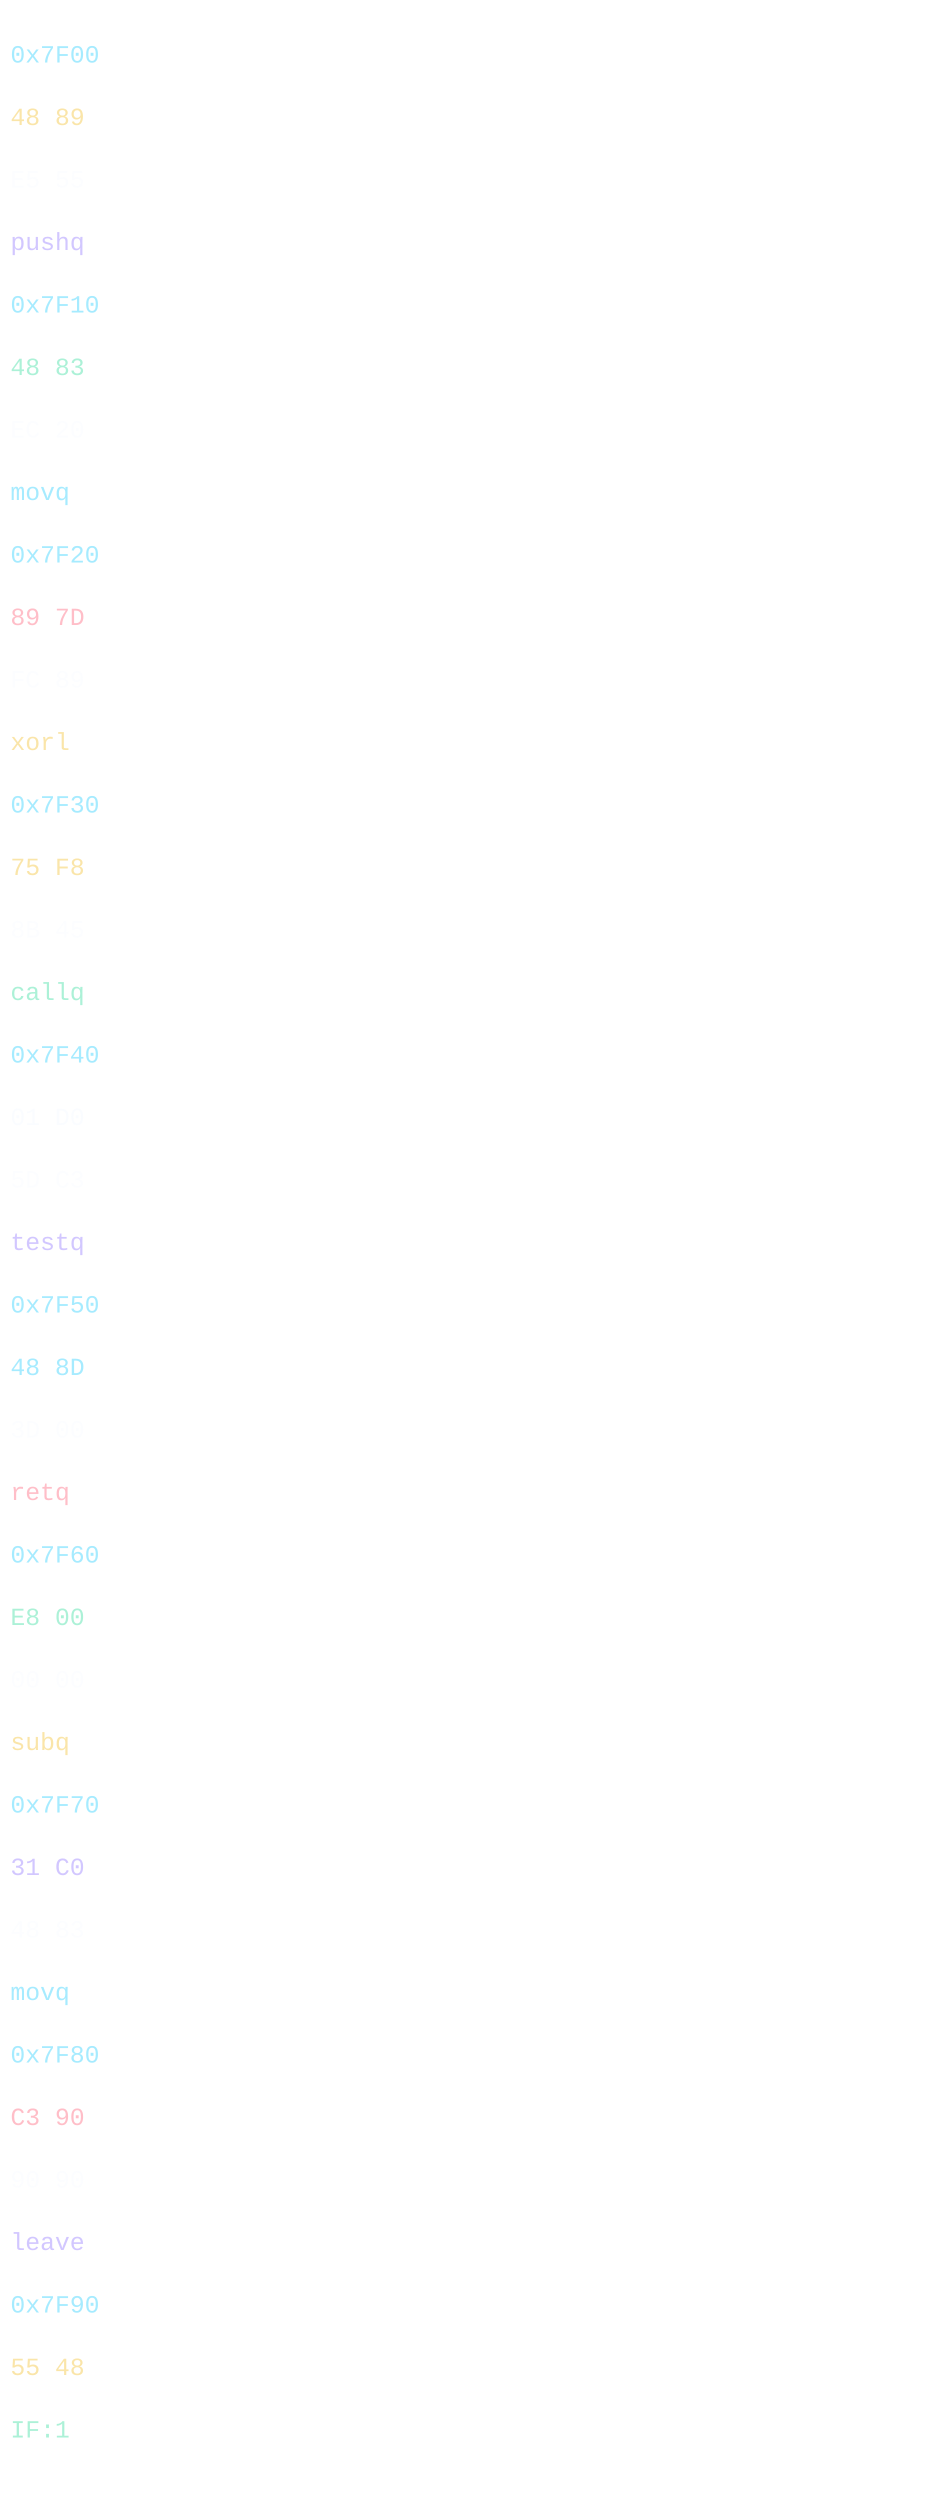
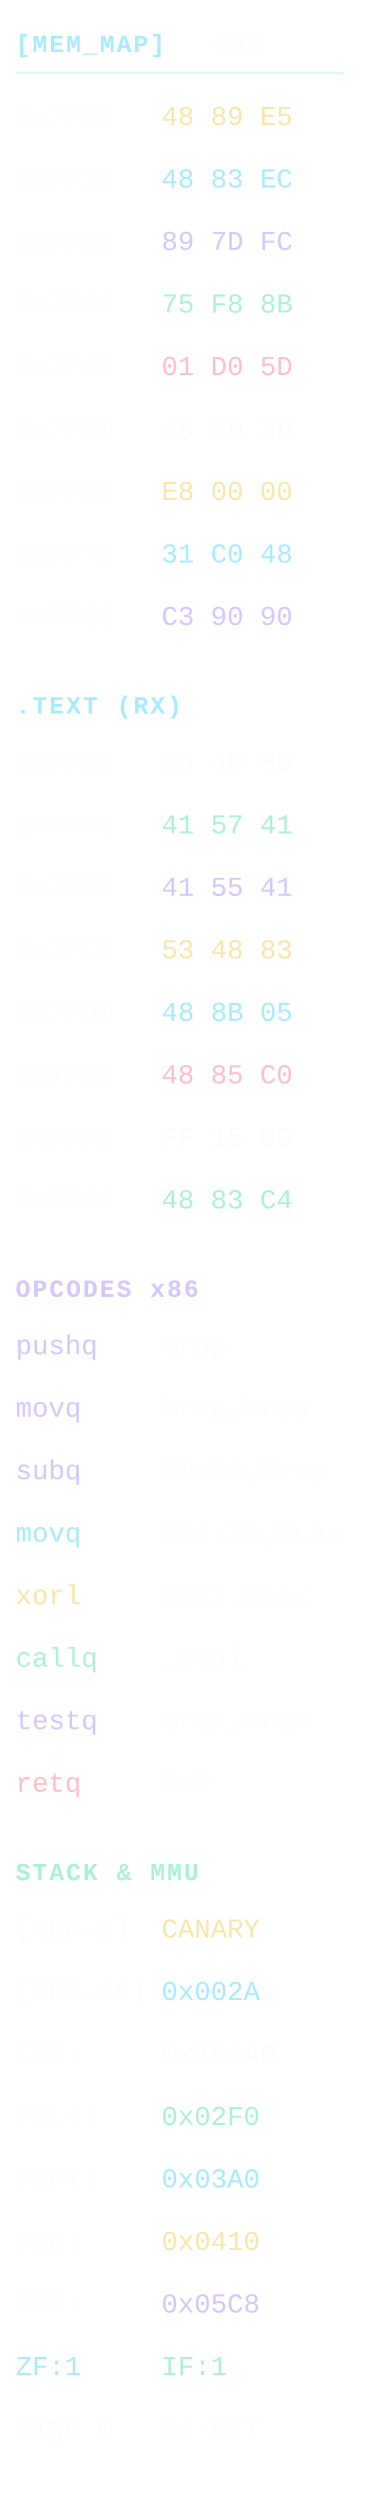
- <svg xmlns="http://www.w3.org/2000/svg" width="360" height="960" viewBox="0 0 360 960" fill="none">
-   <line x1="38.5" y1="0" x2="38.5" y2="960" stroke="rgba(255, 255, 255, 0.12)" stroke-width="1" />
+ <svg xmlns="http://www.w3.org/2000/svg" width="140" height="960" viewBox="0 0 140 960" fill="none">
+   <line x1="139.5" y1="0" x2="139.5" y2="960" stroke="rgba(255, 255, 255, 0.12)" stroke-width="1" />
  <style>
-     .t { font-family: "SFMono-Regular", Consolas, "Liberation Mono", Menlo, monospace; font-size: 9.5px; }
+     .t { font-family: "SFMono-Regular", Consolas, "Liberation Mono", Menlo, monospace; font-size: 10.5px; }
    .muted { fill: rgba(244, 248, 255, 0.28); }
    .white { fill: rgba(244, 248, 255, 0.40); }
    .cyan { fill: rgba(59, 211, 255, 0.45); }
    .amber { fill: rgba(245, 199, 66, 0.45); }
    .purple { fill: rgba(156, 131, 255, 0.45); }
    .emerald { fill: rgba(73, 225, 168, 0.45); }
    .rose { fill: rgba(255, 111, 134, 0.45); }
+     .head { font-weight: 700; font-size: 9.5px; letter-spacing: 0.08em; }
+     .div-line { stroke: rgba(255, 255, 255, 0.10); stroke-dasharray: 2 3; }
  </style>
-   <text x="4" y="24" class="t cyan font-bold">0x7F00</text>
-   <text x="4" y="48" class="t amber">48 89</text>
-   <text x="4" y="72" class="t muted">E5 55</text>
-   <text x="4" y="96" class="t purple">pushq</text>
-   <text x="4" y="120" class="t cyan font-bold">0x7F10</text>
-   <text x="4" y="144" class="t emerald">48 83</text>
-   <text x="4" y="168" class="t muted">EC 20</text>
-   <text x="4" y="192" class="t cyan">movq</text>
-   <text x="4" y="216" class="t cyan font-bold">0x7F20</text>
-   <text x="4" y="240" class="t rose">89 7D</text>
-   <text x="4" y="264" class="t muted">FC 89</text>
-   <text x="4" y="288" class="t amber">xorl</text>
-   <text x="4" y="312" class="t cyan font-bold">0x7F30</text>
-   <text x="4" y="336" class="t amber">75 F8</text>
-   <text x="4" y="360" class="t muted">8B 45</text>
-   <text x="4" y="384" class="t emerald">callq</text>
-   <text x="4" y="408" class="t cyan font-bold">0x7F40</text>
-   <text x="4" y="432" class="t white">01 D0</text>
-   <text x="4" y="456" class="t muted">5D C3</text>
-   <text x="4" y="480" class="t purple">testq</text>
-   <text x="4" y="504" class="t cyan font-bold">0x7F50</text>
-   <text x="4" y="528" class="t cyan">48 8D</text>
-   <text x="4" y="552" class="t muted">3D 00</text>
-   <text x="4" y="576" class="t rose">retq</text>
-   <text x="4" y="600" class="t cyan font-bold">0x7F60</text>
-   <text x="4" y="624" class="t emerald">E8 00</text>
-   <text x="4" y="648" class="t muted">00 00</text>
-   <text x="4" y="672" class="t amber">subq</text>
-   <text x="4" y="696" class="t cyan font-bold">0x7F70</text>
-   <text x="4" y="720" class="t purple">31 C0</text>
-   <text x="4" y="744" class="t muted">48 83</text>
-   <text x="4" y="768" class="t cyan">movq</text>
-   <text x="4" y="792" class="t cyan font-bold">0x7F80</text>
-   <text x="4" y="816" class="t rose">C3 90</text>
-   <text x="4" y="840" class="t muted">90 90</text>
-   <text x="4" y="864" class="t purple">leave</text>
-   <text x="4" y="888" class="t cyan font-bold">0x7F90</text>
-   <text x="4" y="912" class="t amber">55 48</text>
-   <text x="4" y="936" class="t emerald">IF:1</text>
+   <text x="6" y="20" class="t cyan head">[MEM_MAP]</text>
+   <text x="82" y="20" class="t muted head">40%</text>
+   <line x1="6" y1="28" x2="132" y2="28" stroke="rgba(59, 211, 255, 0.18)" stroke-width="1" />
+   <text x="6" y="48" class="t muted">0x7F00</text>
+   <text x="62" y="48" class="t amber">48 89 E5</text>
+   <text x="6" y="72" class="t muted">0x7F10</text>
+   <text x="62" y="72" class="t cyan">48 83 EC</text>
+   <text x="6" y="96" class="t muted">0x7F20</text>
+   <text x="62" y="96" class="t purple">89 7D FC</text>
+   <text x="6" y="120" class="t muted">0x7F30</text>
+   <text x="62" y="120" class="t emerald">75 F8 8B</text>
+   <text x="6" y="144" class="t muted">0x7F40</text>
+   <text x="62" y="144" class="t rose">01 D0 5D</text>
+   <text x="6" y="168" class="t muted">0x7F50</text>
+   <text x="62" y="168" class="t white">48 8D 3D</text>
+   <text x="6" y="192" class="t muted">0x7F60</text>
+   <text x="62" y="192" class="t amber">E8 00 00</text>
+   <text x="6" y="216" class="t muted">0x7F70</text>
+   <text x="62" y="216" class="t cyan">31 C0 48</text>
+   <text x="6" y="240" class="t muted">0x7F80</text>
+   <text x="62" y="240" class="t purple">C3 90 90</text>
+   <line x1="6" y1="256" x2="132" y2="256" class="div-line" />
+   <text x="6" y="274" class="t cyan head">.TEXT (RX)</text>
+   <text x="6" y="296" class="t muted">0x7F90</text>
+   <text x="62" y="296" class="t white">55 48 89</text>
+   <text x="6" y="320" class="t muted">0x7FA0</text>
+   <text x="62" y="320" class="t emerald">41 57 41</text>
+   <text x="6" y="344" class="t muted">0x7FB0</text>
+   <text x="62" y="344" class="t purple">41 55 41</text>
+   <text x="6" y="368" class="t muted">0x7FC0</text>
+   <text x="62" y="368" class="t amber">53 48 83</text>
+   <text x="6" y="392" class="t muted">0x7FD0</text>
+   <text x="62" y="392" class="t cyan">48 8B 05</text>
+   <text x="6" y="416" class="t muted">0x7FE0</text>
+   <text x="62" y="416" class="t rose">48 85 C0</text>
+   <text x="6" y="440" class="t muted">0x7FF0</text>
+   <text x="62" y="440" class="t white">FF 15 00</text>
+   <text x="6" y="464" class="t muted">0x8000</text>
+   <text x="62" y="464" class="t emerald">48 83 C4</text>
+   <line x1="6" y1="480" x2="132" y2="480" class="div-line" />
+   <text x="6" y="498" class="t purple head">OPCODES x86</text>
+   <text x="6" y="520" class="t purple">pushq</text>
+   <text x="62" y="520" class="t muted">%rbp</text>
+   <text x="6" y="544" class="t purple">movq</text>
+   <text x="62" y="544" class="t muted">%rsp,%rbp</text>
+   <text x="6" y="568" class="t purple">subq</text>
+   <text x="62" y="568" class="t muted">$0x20,%rsp</text>
+   <text x="6" y="592" class="t cyan">movq</text>
+   <text x="62" y="592" class="t muted">%fs:28,%rax</text>
+   <text x="6" y="616" class="t amber">xorl</text>
+   <text x="62" y="616" class="t muted">%eax,%eax</text>
+   <text x="6" y="640" class="t emerald">callq</text>
+   <text x="62" y="640" class="t muted">_eval</text>
+   <text x="6" y="664" class="t purple">testq</text>
+   <text x="62" y="664" class="t muted">%rax,%rax</text>
+   <text x="6" y="688" class="t rose">retq</text>
+   <text x="62" y="688" class="t muted">0x0</text>
+   <line x1="6" y1="704" x2="132" y2="704" class="div-line" />
+   <text x="6" y="722" class="t emerald head">STACK &amp; MMU</text>
+   <text x="6" y="744" class="t muted">[RBP-8]</text>
+   <text x="62" y="744" class="t amber">CANARY</text>
+   <text x="6" y="768" class="t muted">[RBP-16]</text>
+   <text x="62" y="768" class="t cyan">0x002A</text>
+   <text x="6" y="792" class="t muted">CR3:</text>
+   <text x="62" y="792" class="t white">0x184A0</text>
+   <text x="6" y="816" class="t muted">PML4:</text>
+   <text x="62" y="816" class="t emerald">0x02F0</text>
+   <text x="6" y="840" class="t muted">PDPT:</text>
+   <text x="62" y="840" class="t cyan">0x03A0</text>
+   <text x="6" y="864" class="t muted">PDE:</text>
+   <text x="62" y="864" class="t amber">0x0410</text>
+   <text x="6" y="888" class="t muted">PTE:</text>
+   <text x="62" y="888" class="t purple">0x05C8</text>
+   <text x="6" y="912" class="t cyan font-bold">ZF:1</text>
+   <text x="62" y="912" class="t emerald font-bold">IF:1</text>
+   <text x="6" y="936" class="t white">RING 0</text>
+   <text x="62" y="936" class="t muted">64-BIT</text>
+   <line x1="6" y1="954" x2="132" y2="954" stroke="rgba(255, 255, 255, 0.10)" stroke-width="1" />
</svg>
